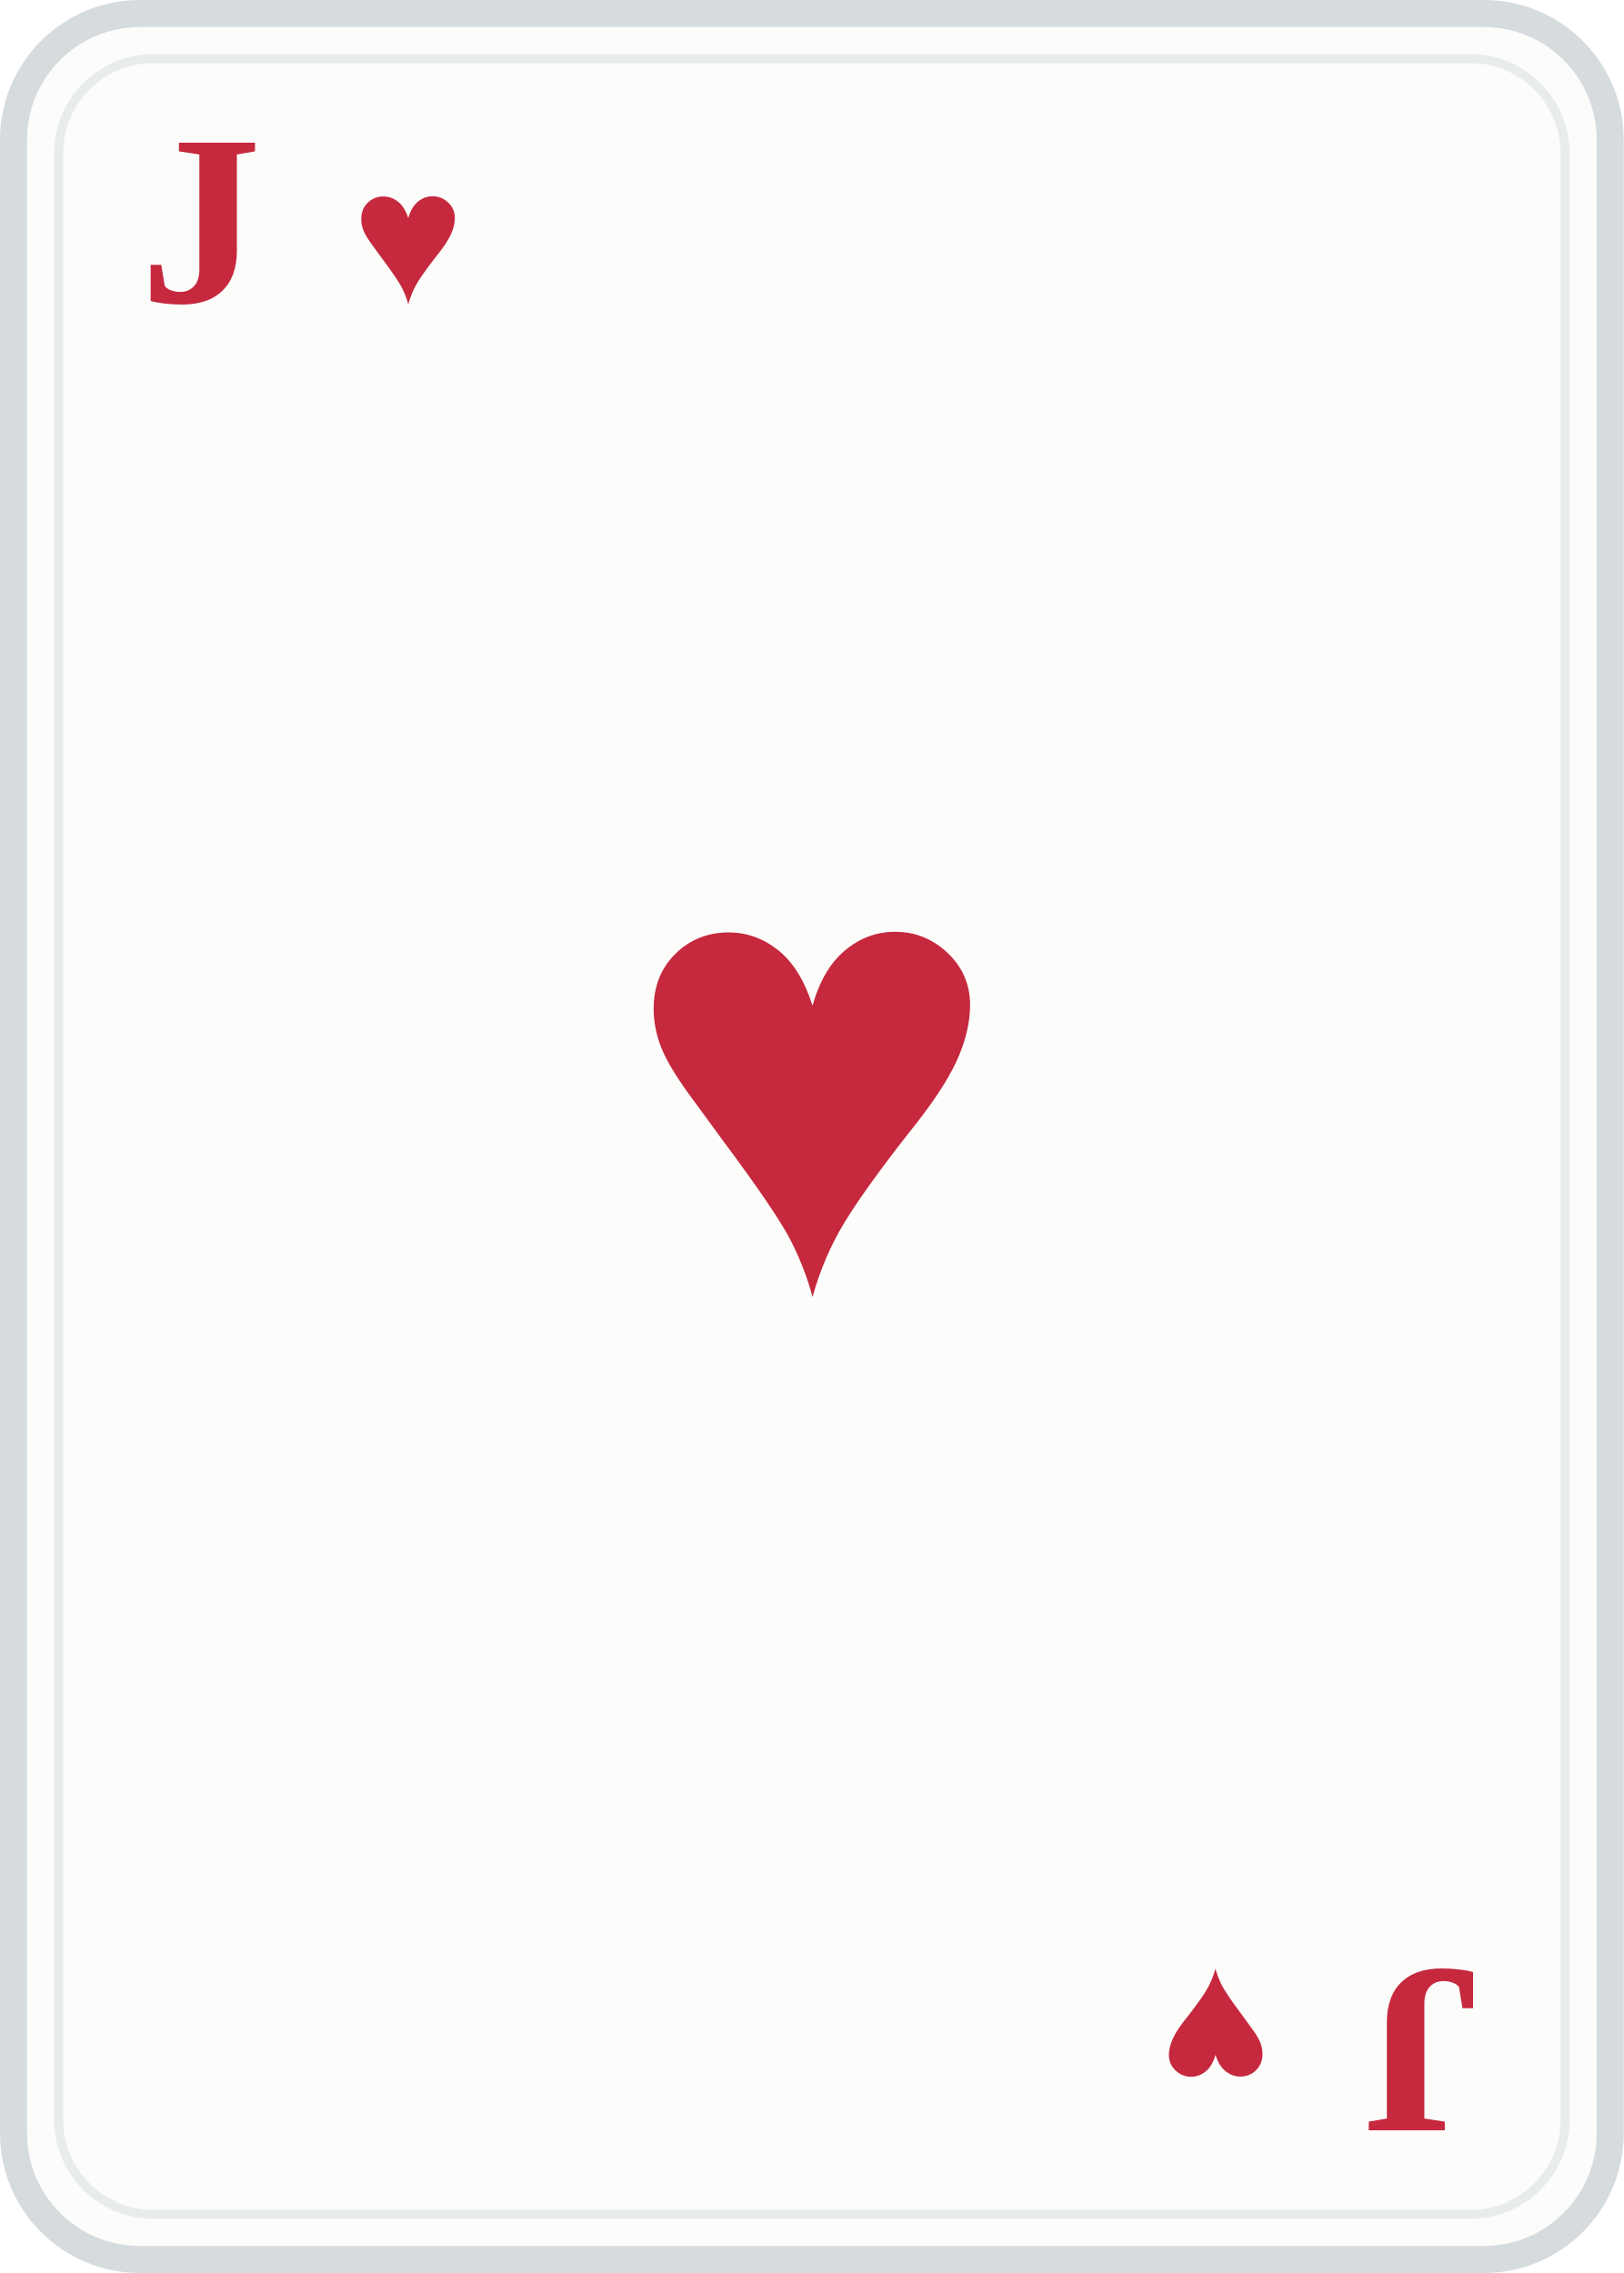
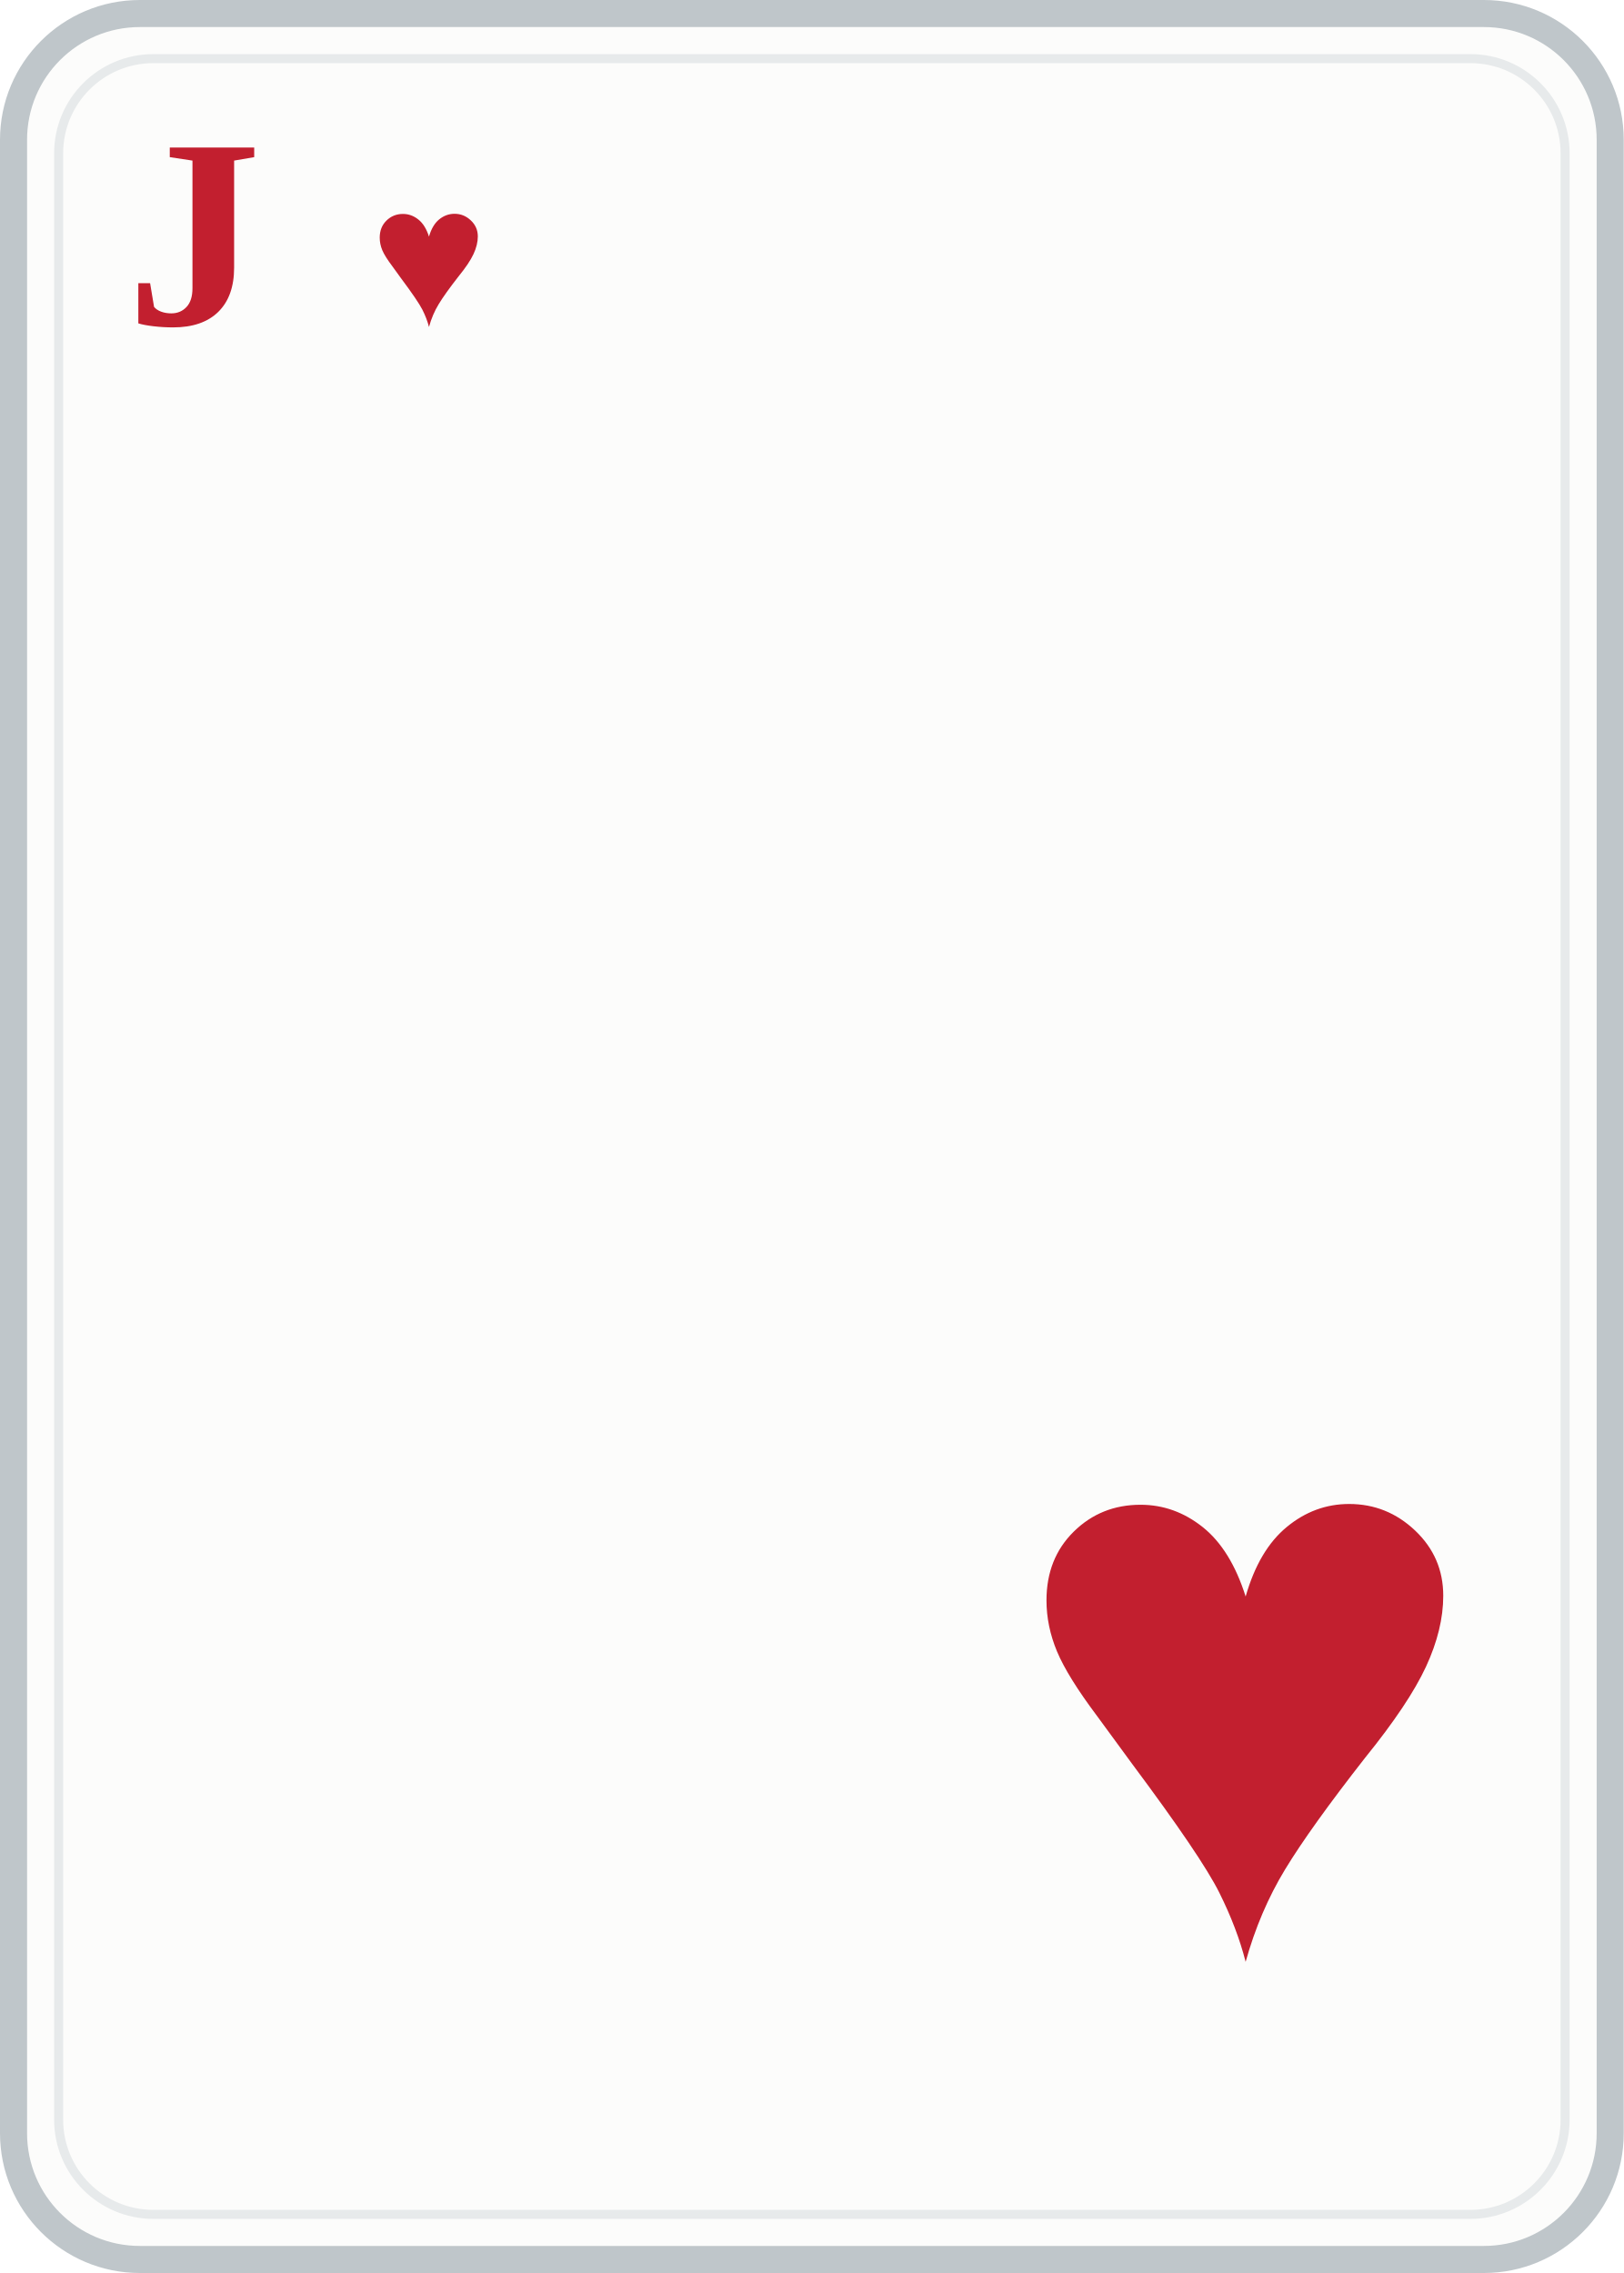
<svg xmlns="http://www.w3.org/2000/svg" width="360" height="504" viewBox="0 0 360 504" fill="none">
-   <rect x="3" y="3" width="354" height="498" rx="28" fill="#FCFCFB" stroke="#D6DBDE" stroke-width="6" />
-   <rect x="13" y="13" width="334" height="478" rx="21" stroke="#E9ECEC" stroke-width="2" />
-   <g fill="#c6283d" font-family="Georgia, 'Times New Roman', serif">
-     <text x="31" y="67" font-size="54" font-weight="700">J</text>
-     <text x="78" y="67" font-size="42" font-weight="700">♥</text>
-     <text x="180" y="286" text-anchor="middle" class="face-suit">♥</text>
+   <rect x="3" y="3" width="354" height="498" rx="28" fill="#FCFCFB" stroke="#BFC6CA" stroke-width="6" />
+   <rect x="13" y="13" width="334" height="478" rx="21" stroke="#E7EAEB" stroke-width="2" />
+   <g fill="#c21f2f" font-family="Georgia, 'Times New Roman', serif" font-weight="700">
+     <text x="28" y="72" font-size="60">J</text>
+     <text x="82" y="72" font-size="44">♥</text>
+     <text x="276" y="433" text-anchor="middle" font-size="178">♥</text>
  </g>
-   <g transform="rotate(180 180 252)" fill="#c6283d" font-family="Georgia, 'Times New Roman', serif">
-     <text x="31" y="67" font-size="54" font-weight="700">J</text>
-     <text x="78" y="67" font-size="42" font-weight="700">♥</text>
-   </g>
-   <style>.pip{font-size:54px;font-weight:700}.face-suit{font-size:142px;font-weight:700}</style>
</svg>
